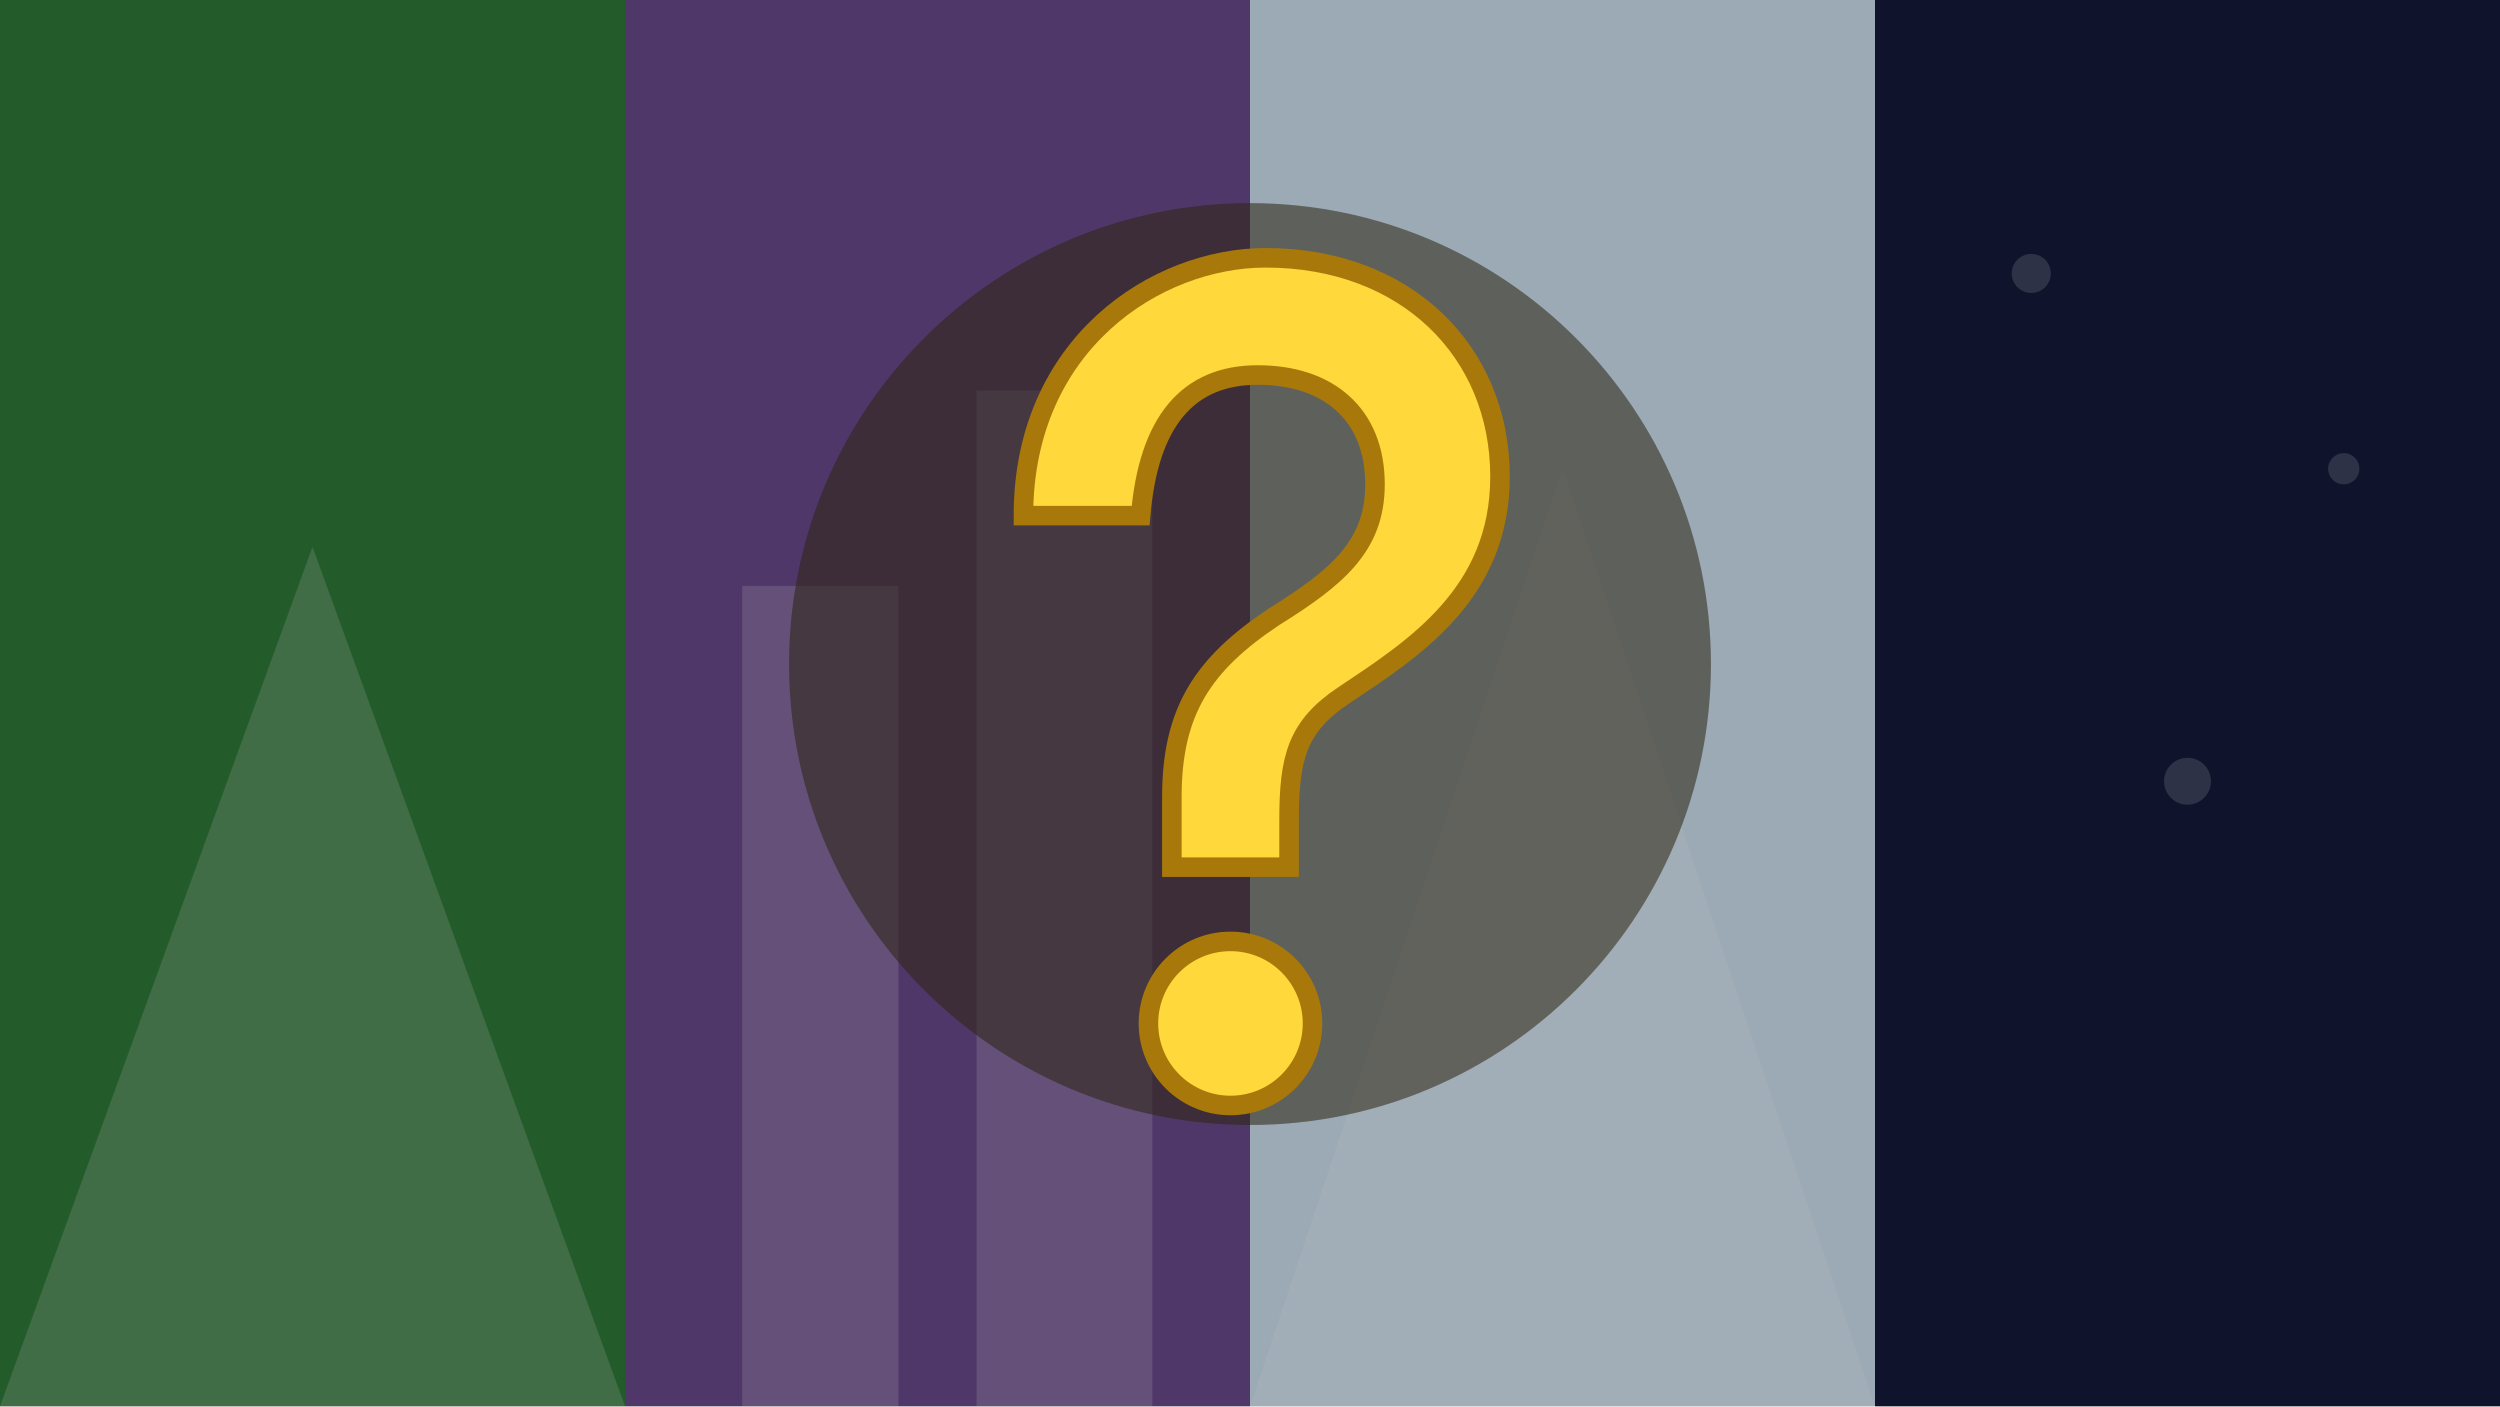
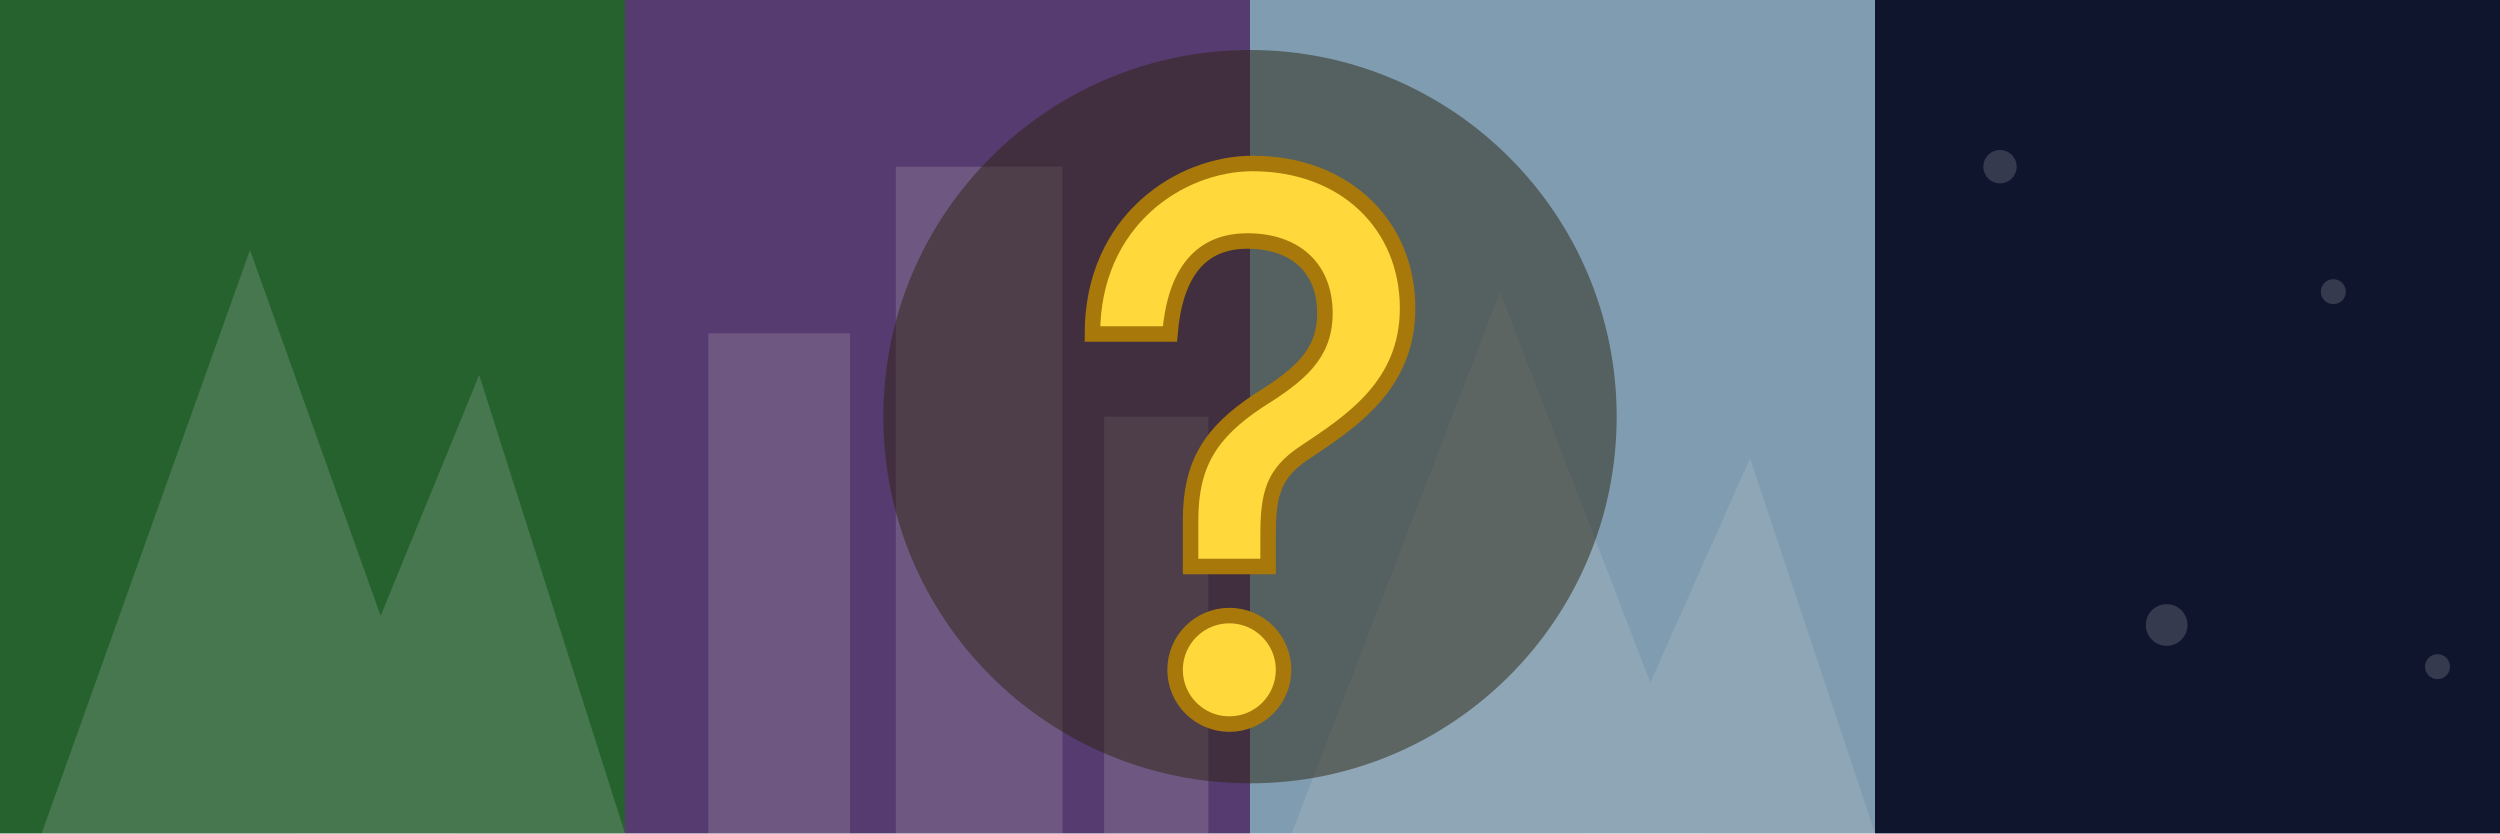
- <svg xmlns="http://www.w3.org/2000/svg" viewBox="0 0 640 360">
-   <rect width="160" height="360" fill="#2f7a3a" />
-   <rect x="160" width="160" height="360" fill="#6b4a8c" />
-   <rect x="320" width="160" height="360" fill="#cfe3f2" />
-   <rect x="480" width="160" height="360" fill="#141a3a" />
-   <g fill="#ffffff" opacity="0.18">
-     <polygon points="0,360 80,140 160,360" />
-     <rect x="190" y="150" width="40" height="210" />
-     <rect x="250" y="100" width="45" height="260" />
-     <polygon points="320,360 400,120 480,360" />
-     <circle cx="520" cy="70" r="5" />
-     <circle cx="600" cy="120" r="4" />
-     <circle cx="560" cy="200" r="6" />
+ <svg xmlns="http://www.w3.org/2000/svg" viewBox="0 0 600 200">
+   <rect width="150" height="200" fill="#2f7a3a" />
+   <rect x="150" width="150" height="200" fill="#6b4a8c" />
+   <rect x="300" width="150" height="200" fill="#9fc3dd" />
+   <rect x="450" width="150" height="200" fill="#141a3a" />
+   <g fill="#ffffff" opacity="0.2">
+     <polygon points="10,200 60,60 110,200" />
+     <polygon points="70,200 115,90 150,200" />
+     <rect x="170" y="80" width="34" height="120" />
+     <rect x="215" y="40" width="40" height="160" />
+     <rect x="265" y="100" width="25" height="100" />
+     <polygon points="310,200 360,70 410,200" />
+     <polygon points="380,200 420,110 450,200" />
+     <circle cx="480" cy="40" r="4" />
+     <circle cx="560" cy="70" r="3" />
+     <circle cx="520" cy="150" r="5" />
+     <circle cx="585" cy="160" r="3" />
  </g>
-   <rect width="640" height="360" fill="#000000" opacity="0.25" />
-   <circle cx="320" cy="170" r="118" fill="#2b2410" opacity="0.55" />
-   <path d="M262 132 C 262 88, 296 66, 324 66 C 360 66, 384 90, 384 122 C 384 152, 362 166, 344 178 C 332 186, 330 194, 330 210 L 330 222 L 300 222 L 300 204 C 300 182, 308 170, 326 158 C 342 148, 352 140, 352 124 C 352 106, 340 96, 322 96 C 304 96, 294 108, 292 132 Z" fill="#ffd93b" stroke="#a8790a" stroke-width="5" />
-   <circle cx="315" cy="262" r="21" fill="#ffd93b" stroke="#a8790a" stroke-width="5" />
+   <rect width="600" height="200" fill="#000000" opacity="0.2" />
+   <circle cx="300" cy="100" r="88" fill="#2b2410" opacity="0.5" />
+   <g transform="translate(300 100) scale(0.62) translate(-323 -164)">
+     <path d="M262 132 C 262 88, 296 66, 324 66 C 360 66, 384 90, 384 122 C 384 152, 362 166, 344 178 C 332 186, 330 194, 330 210 L 330 222 L 300 222 L 300 204 C 300 182, 308 170, 326 158 C 342 148, 352 140, 352 124 C 352 106, 340 96, 322 96 C 304 96, 294 108, 292 132 Z" fill="#ffd93b" stroke="#a8790a" stroke-width="6" />
+     <circle cx="315" cy="262" r="21" fill="#ffd93b" stroke="#a8790a" stroke-width="6" />
+   </g>
</svg>
